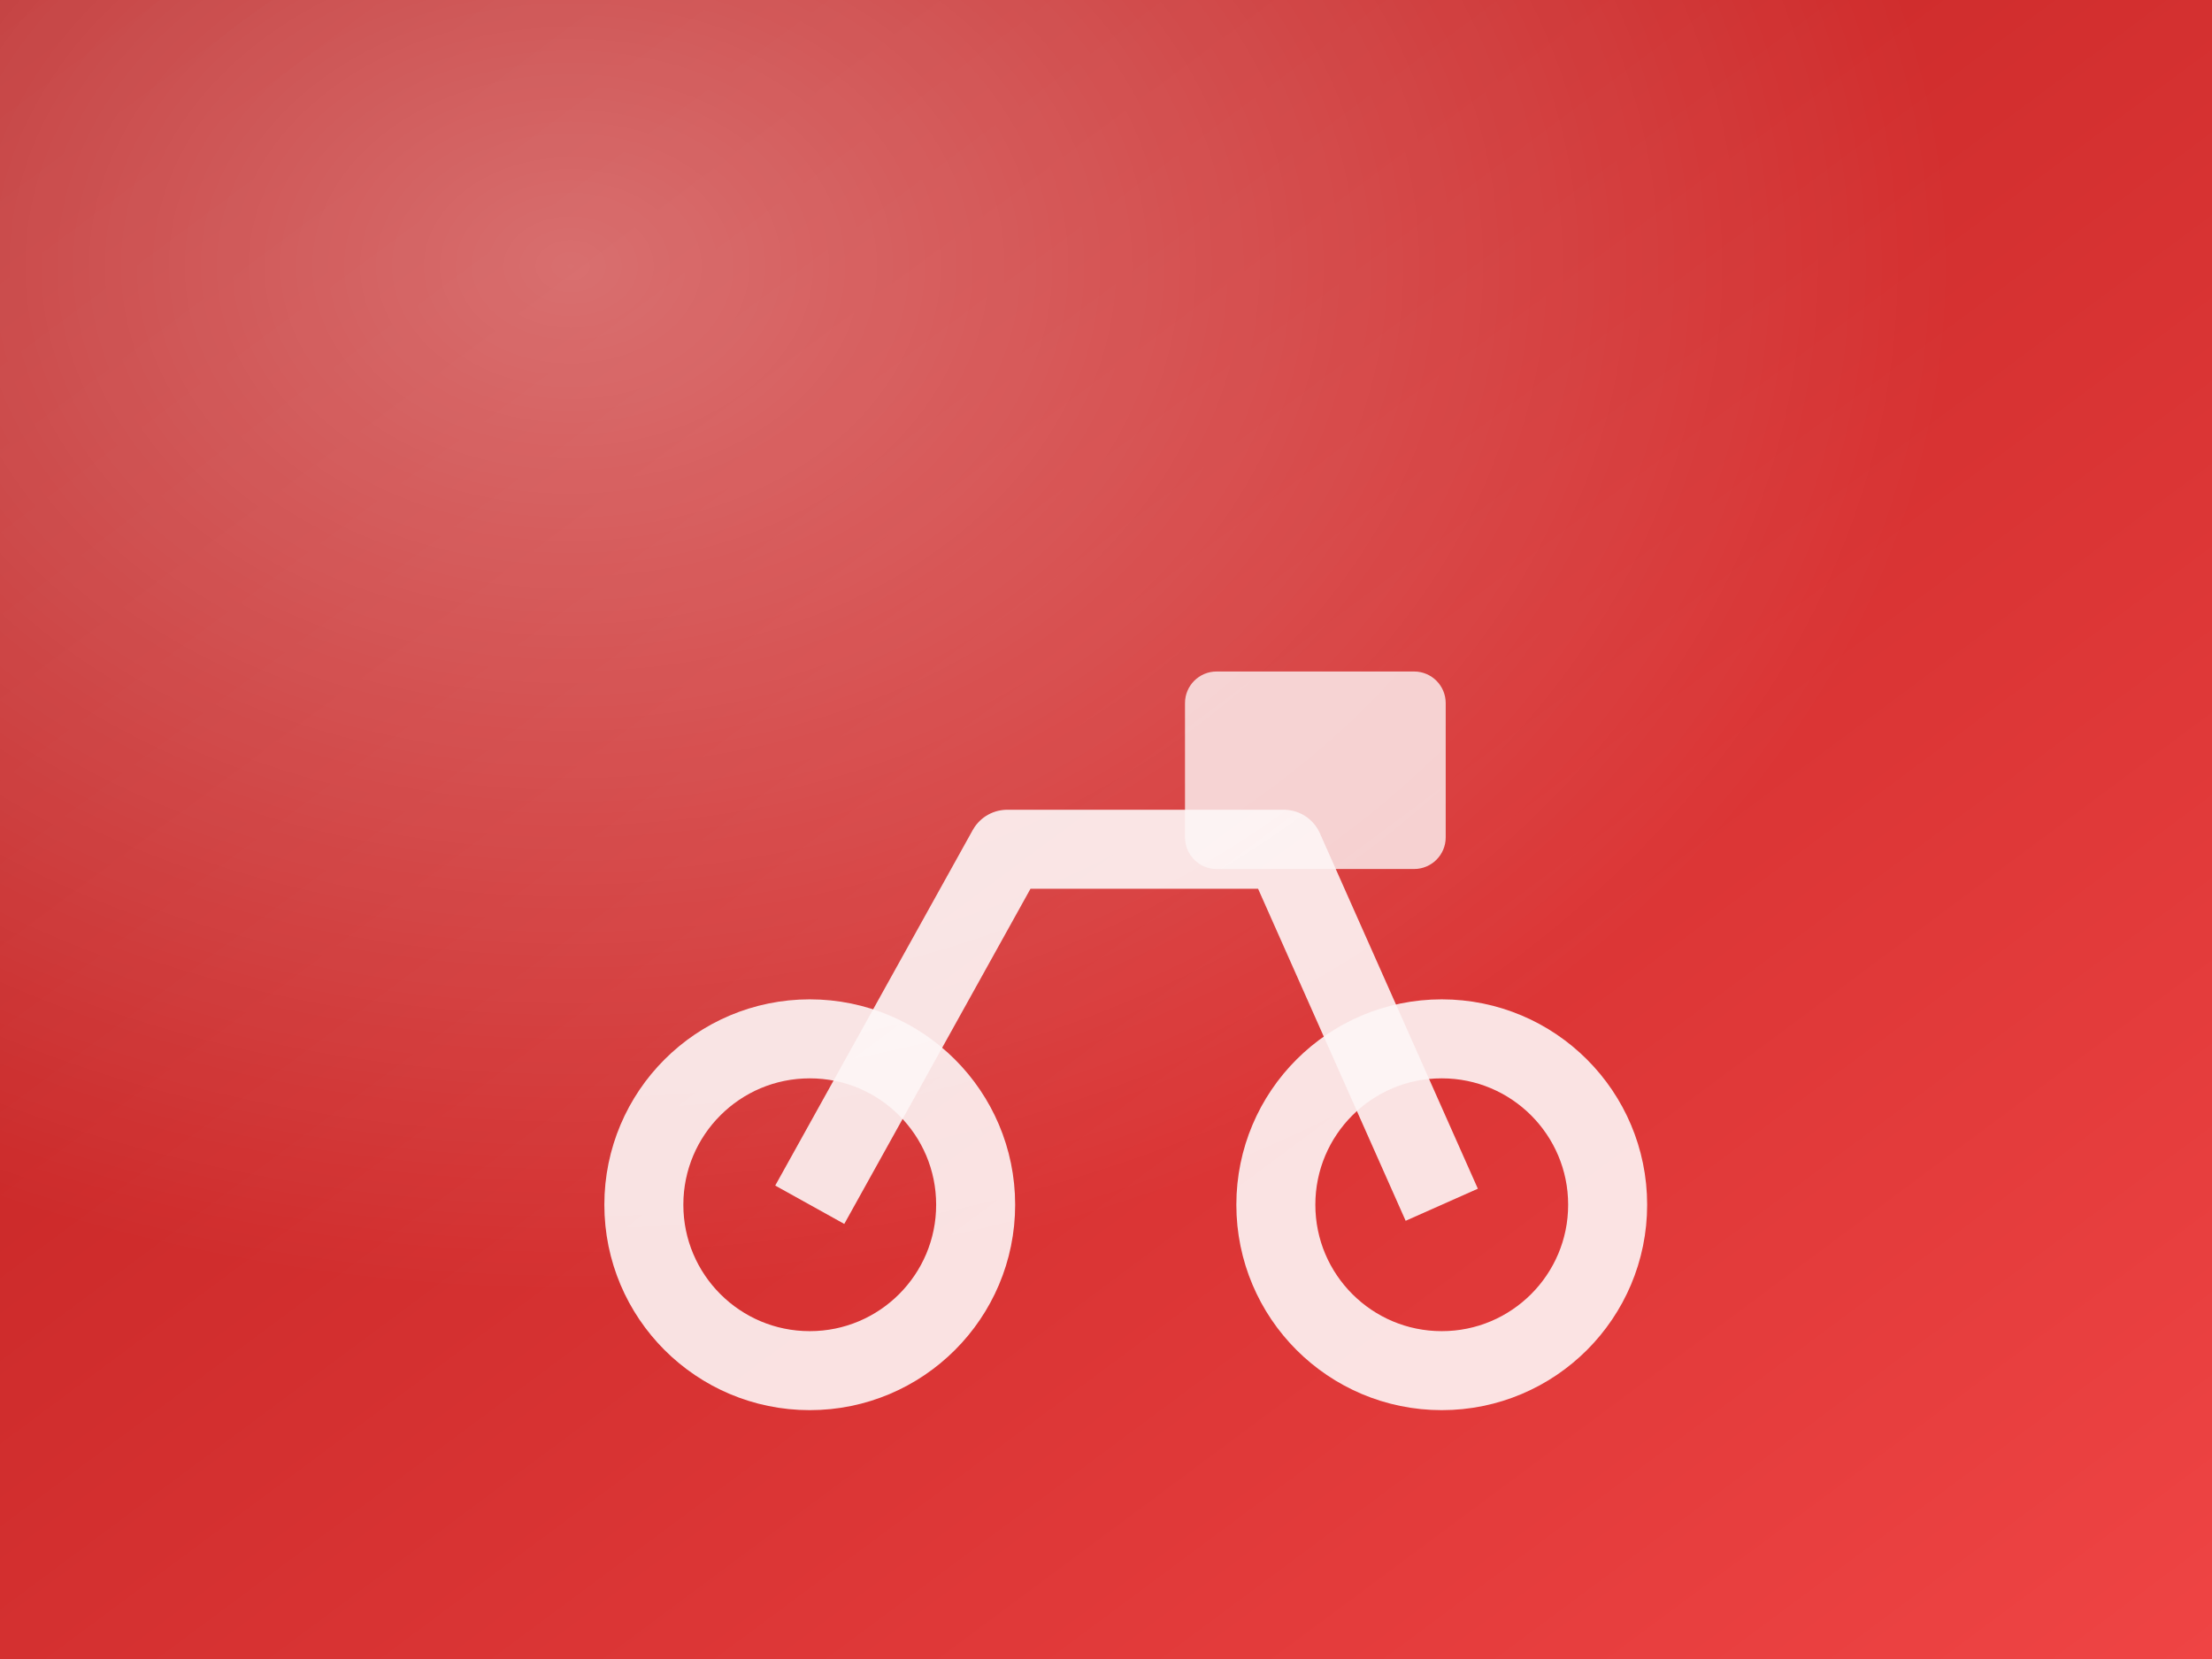
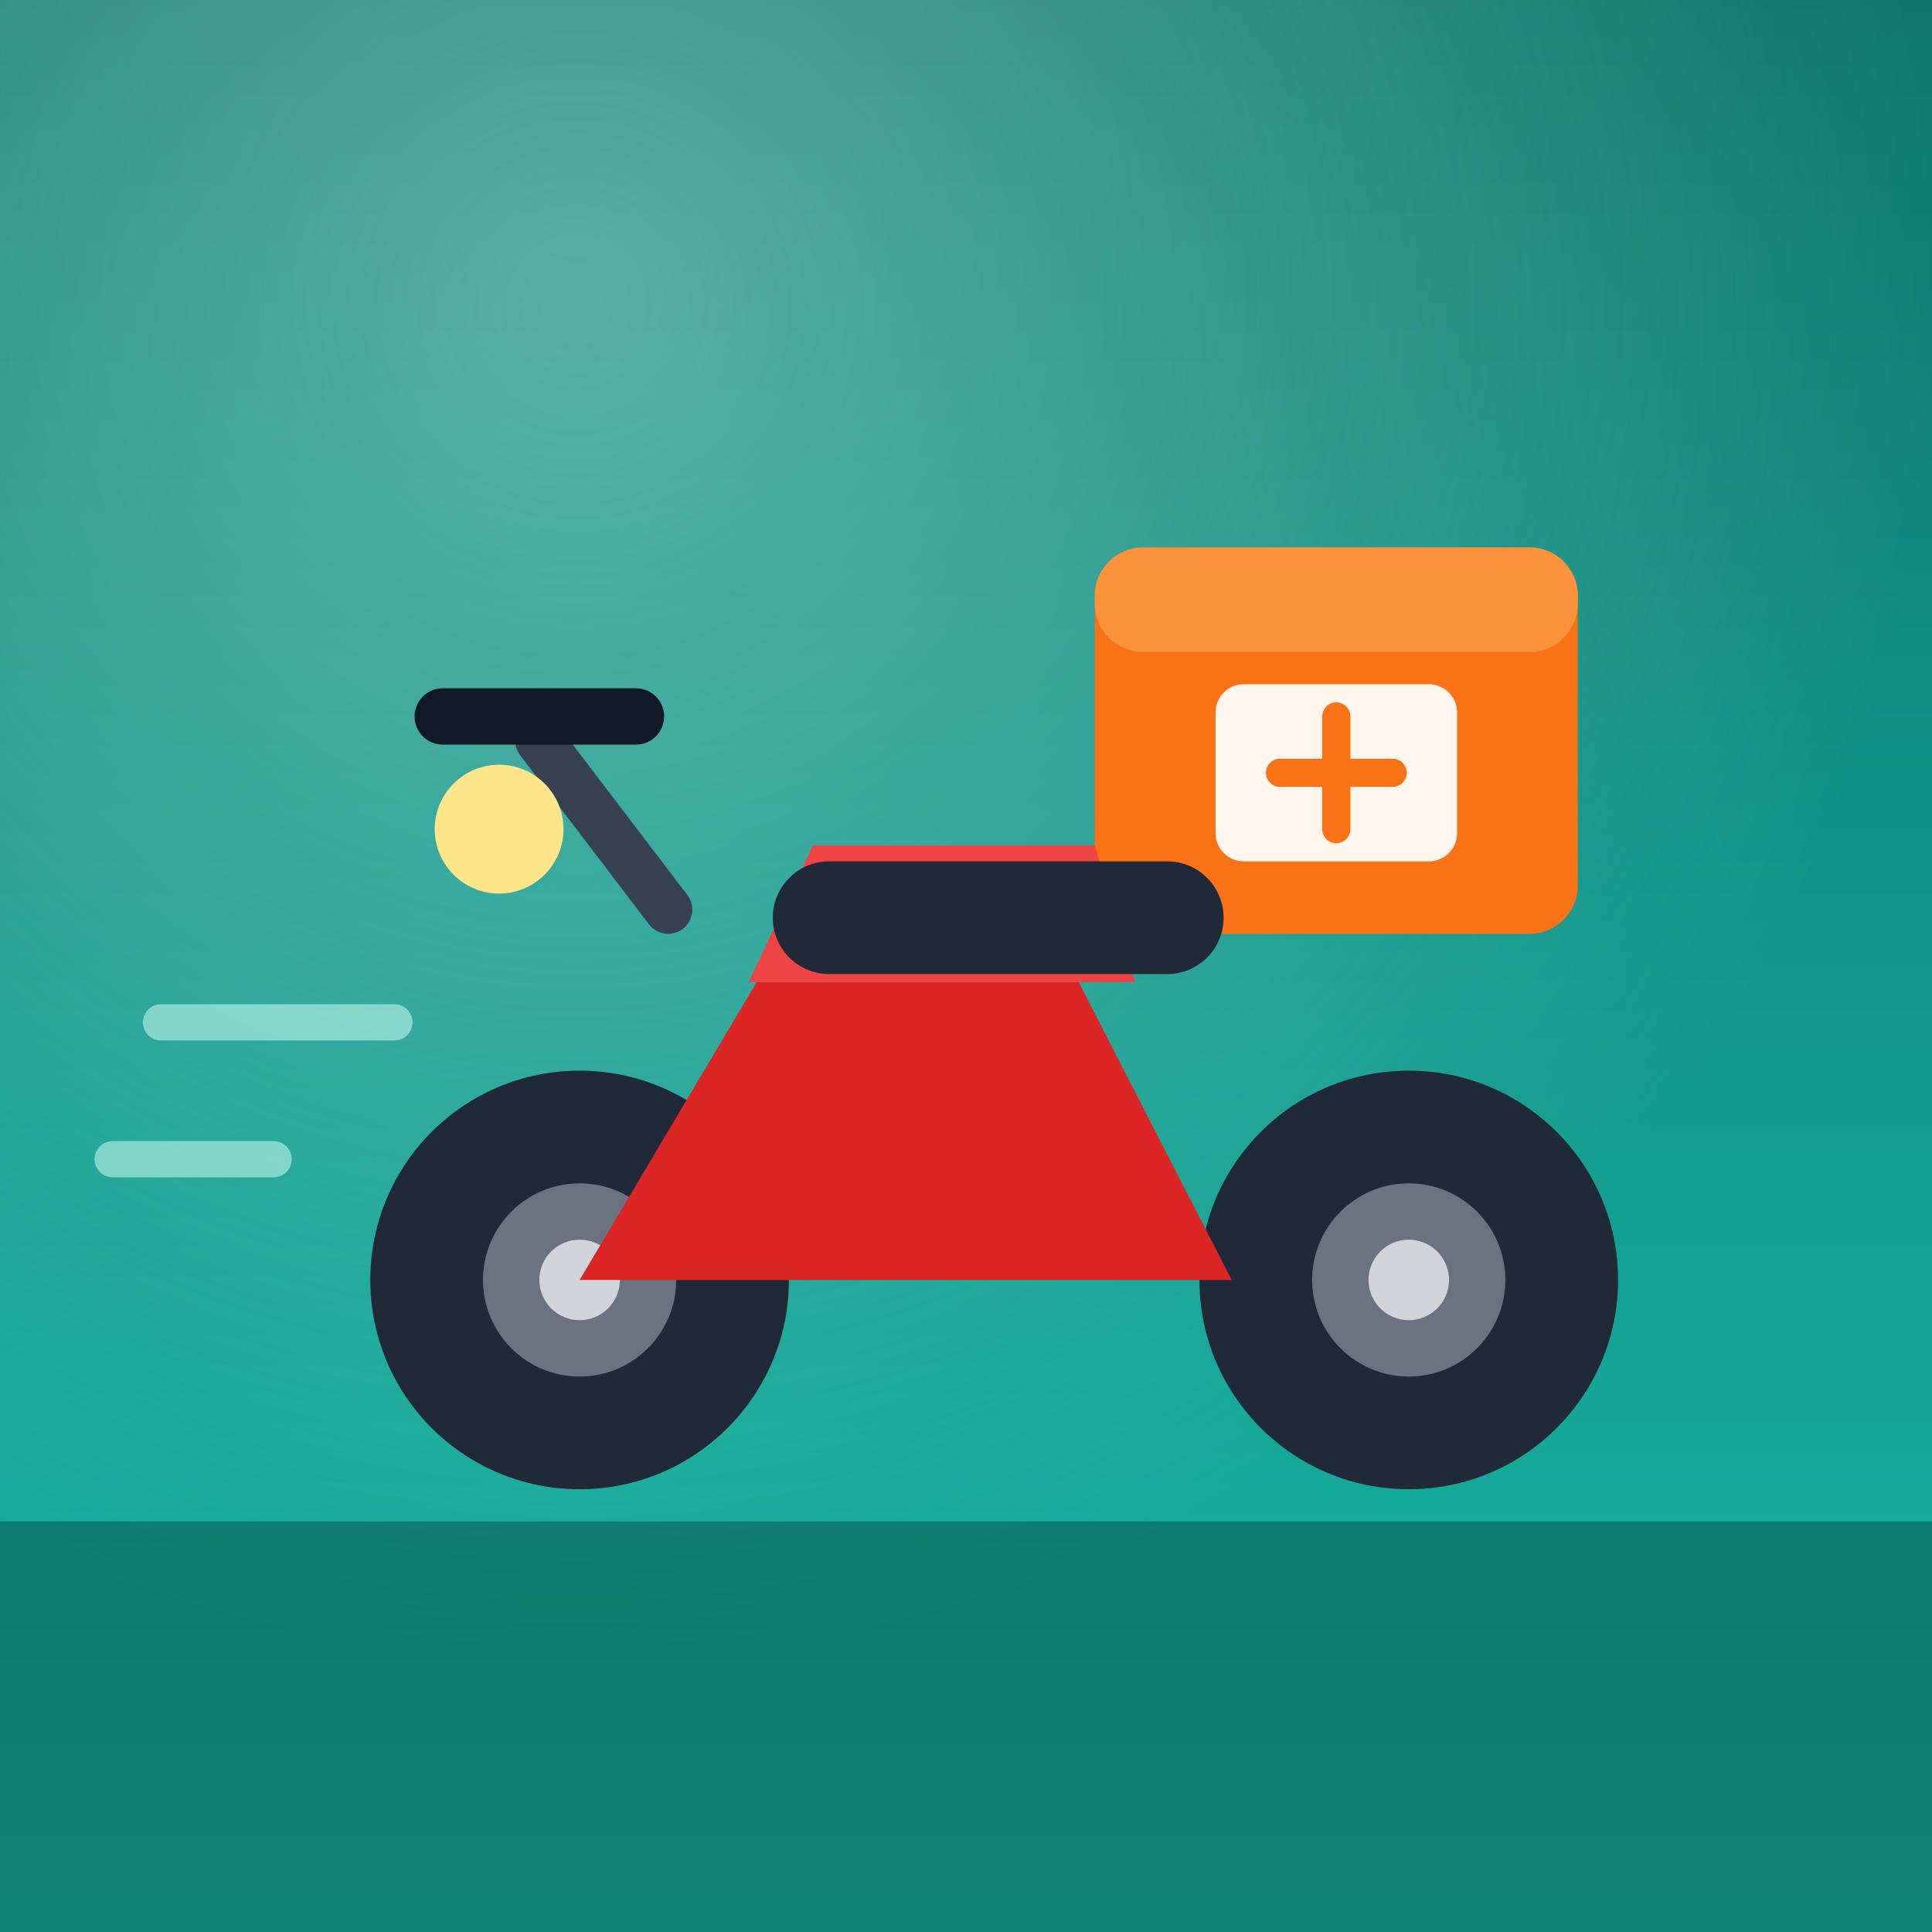
- <svg xmlns="http://www.w3.org/2000/svg" viewBox="0 0 560 420" width="560" height="420" role="img">
+ <svg xmlns="http://www.w3.org/2000/svg" viewBox="0 0 480 480" width="480" height="480" role="img">
  <defs>
-     <linearGradient id="g" x1="0" y1="0" x2="1" y2="1">
-       <stop offset="0" stop-color="#B91C1C" />
-       <stop offset="1" stop-color="#EF4444" />
+     <linearGradient id="del-fondo" x1="0" y1="0" x2="0" y2="1">
+       <stop offset="0" stop-color="#0F766E" />
+       <stop offset="1" stop-color="#14B8A6" />
    </linearGradient>
-     <radialGradient id="s" cx="26%" cy="16%" r="62%">
-       <stop offset="0" stop-color="#fff" stop-opacity=".34" />
-       <stop offset="1" stop-color="#fff" stop-opacity="0" />
+     <radialGradient id="del-luz" cx="30%" cy="16%" r="70%">
+       <stop offset="0" stop-color="#CCFBF1" stop-opacity=".38" />
+       <stop offset="1" stop-color="#CCFBF1" stop-opacity="0" />
    </radialGradient>
  </defs>
-   <rect width="560" height="420" fill="url(#g)" />
-   <rect width="560" height="420" fill="url(#s)" />
-   <g opacity=".95">
-     <circle cx="205" cy="305" r="42" fill="none" stroke="#FFFFFF" stroke-width="20" opacity=".9" />
-     <circle cx="365" cy="305" r="42" fill="none" stroke="#FFFFFF" stroke-width="20" opacity=".9" />
-     <path d="M205 305l50-90h70l40 90" fill="none" stroke="#FFFFFF" stroke-width="20" stroke-linejoin="round" opacity=".9" />
-     <rect x="300" y="170" width="66" height="50" rx="8" fill="#FFFFFF" opacity=".8" />
+   <rect width="480" height="480" fill="url(#del-fondo)" />
+   <rect width="480" height="480" fill="url(#del-luz)" />
+   <g transform="translate(272 136)">
+     <rect x="0" y="0" width="120" height="96" rx="12" fill="#F97316" />
+     <rect x="0" y="0" width="120" height="26" rx="12" fill="#FB923C" />
+     <rect x="30" y="34" width="60" height="44" rx="7" fill="#FFF7ED" />
+     <path d="M46 56h28M60 42v28" stroke="#F97316" stroke-width="7" stroke-linecap="round" />
  </g>
+   <g>
+     <circle cx="144" cy="318" r="52" fill="#1F2937" />
+     <circle cx="144" cy="318" r="24" fill="#6B7280" />
+     <circle cx="144" cy="318" r="10" fill="#D1D5DB" />
+     <circle cx="350" cy="318" r="52" fill="#1F2937" />
+     <circle cx="350" cy="318" r="24" fill="#6B7280" />
+     <circle cx="350" cy="318" r="10" fill="#D1D5DB" />
+     <path d="M144 318l44-74h80l38 74z" fill="#DC2626" />
+     <path d="M186 244h96l-10-34h-70z" fill="#EF4444" />
+     <path d="M206 214h84a14 14 0 0 1 0 28h-84a14 14 0 0 1 0-28z" fill="#1F2937" />
+     <path d="M166 226l-32-42" stroke="#374151" stroke-width="12" stroke-linecap="round" />
+     <path d="M110 178h48" stroke="#111827" stroke-width="14" stroke-linecap="round" />
+     <circle cx="124" cy="206" r="16" fill="#FDE68A" />
+   </g>
+   <g stroke="#CCFBF1" stroke-width="9" stroke-linecap="round" opacity=".55">
+     <path d="M40 254h58" />
+     <path d="M28 288h40" />
+   </g>
+   <rect y="378" width="480" height="102" fill="#053B37" opacity=".42" />
</svg>
